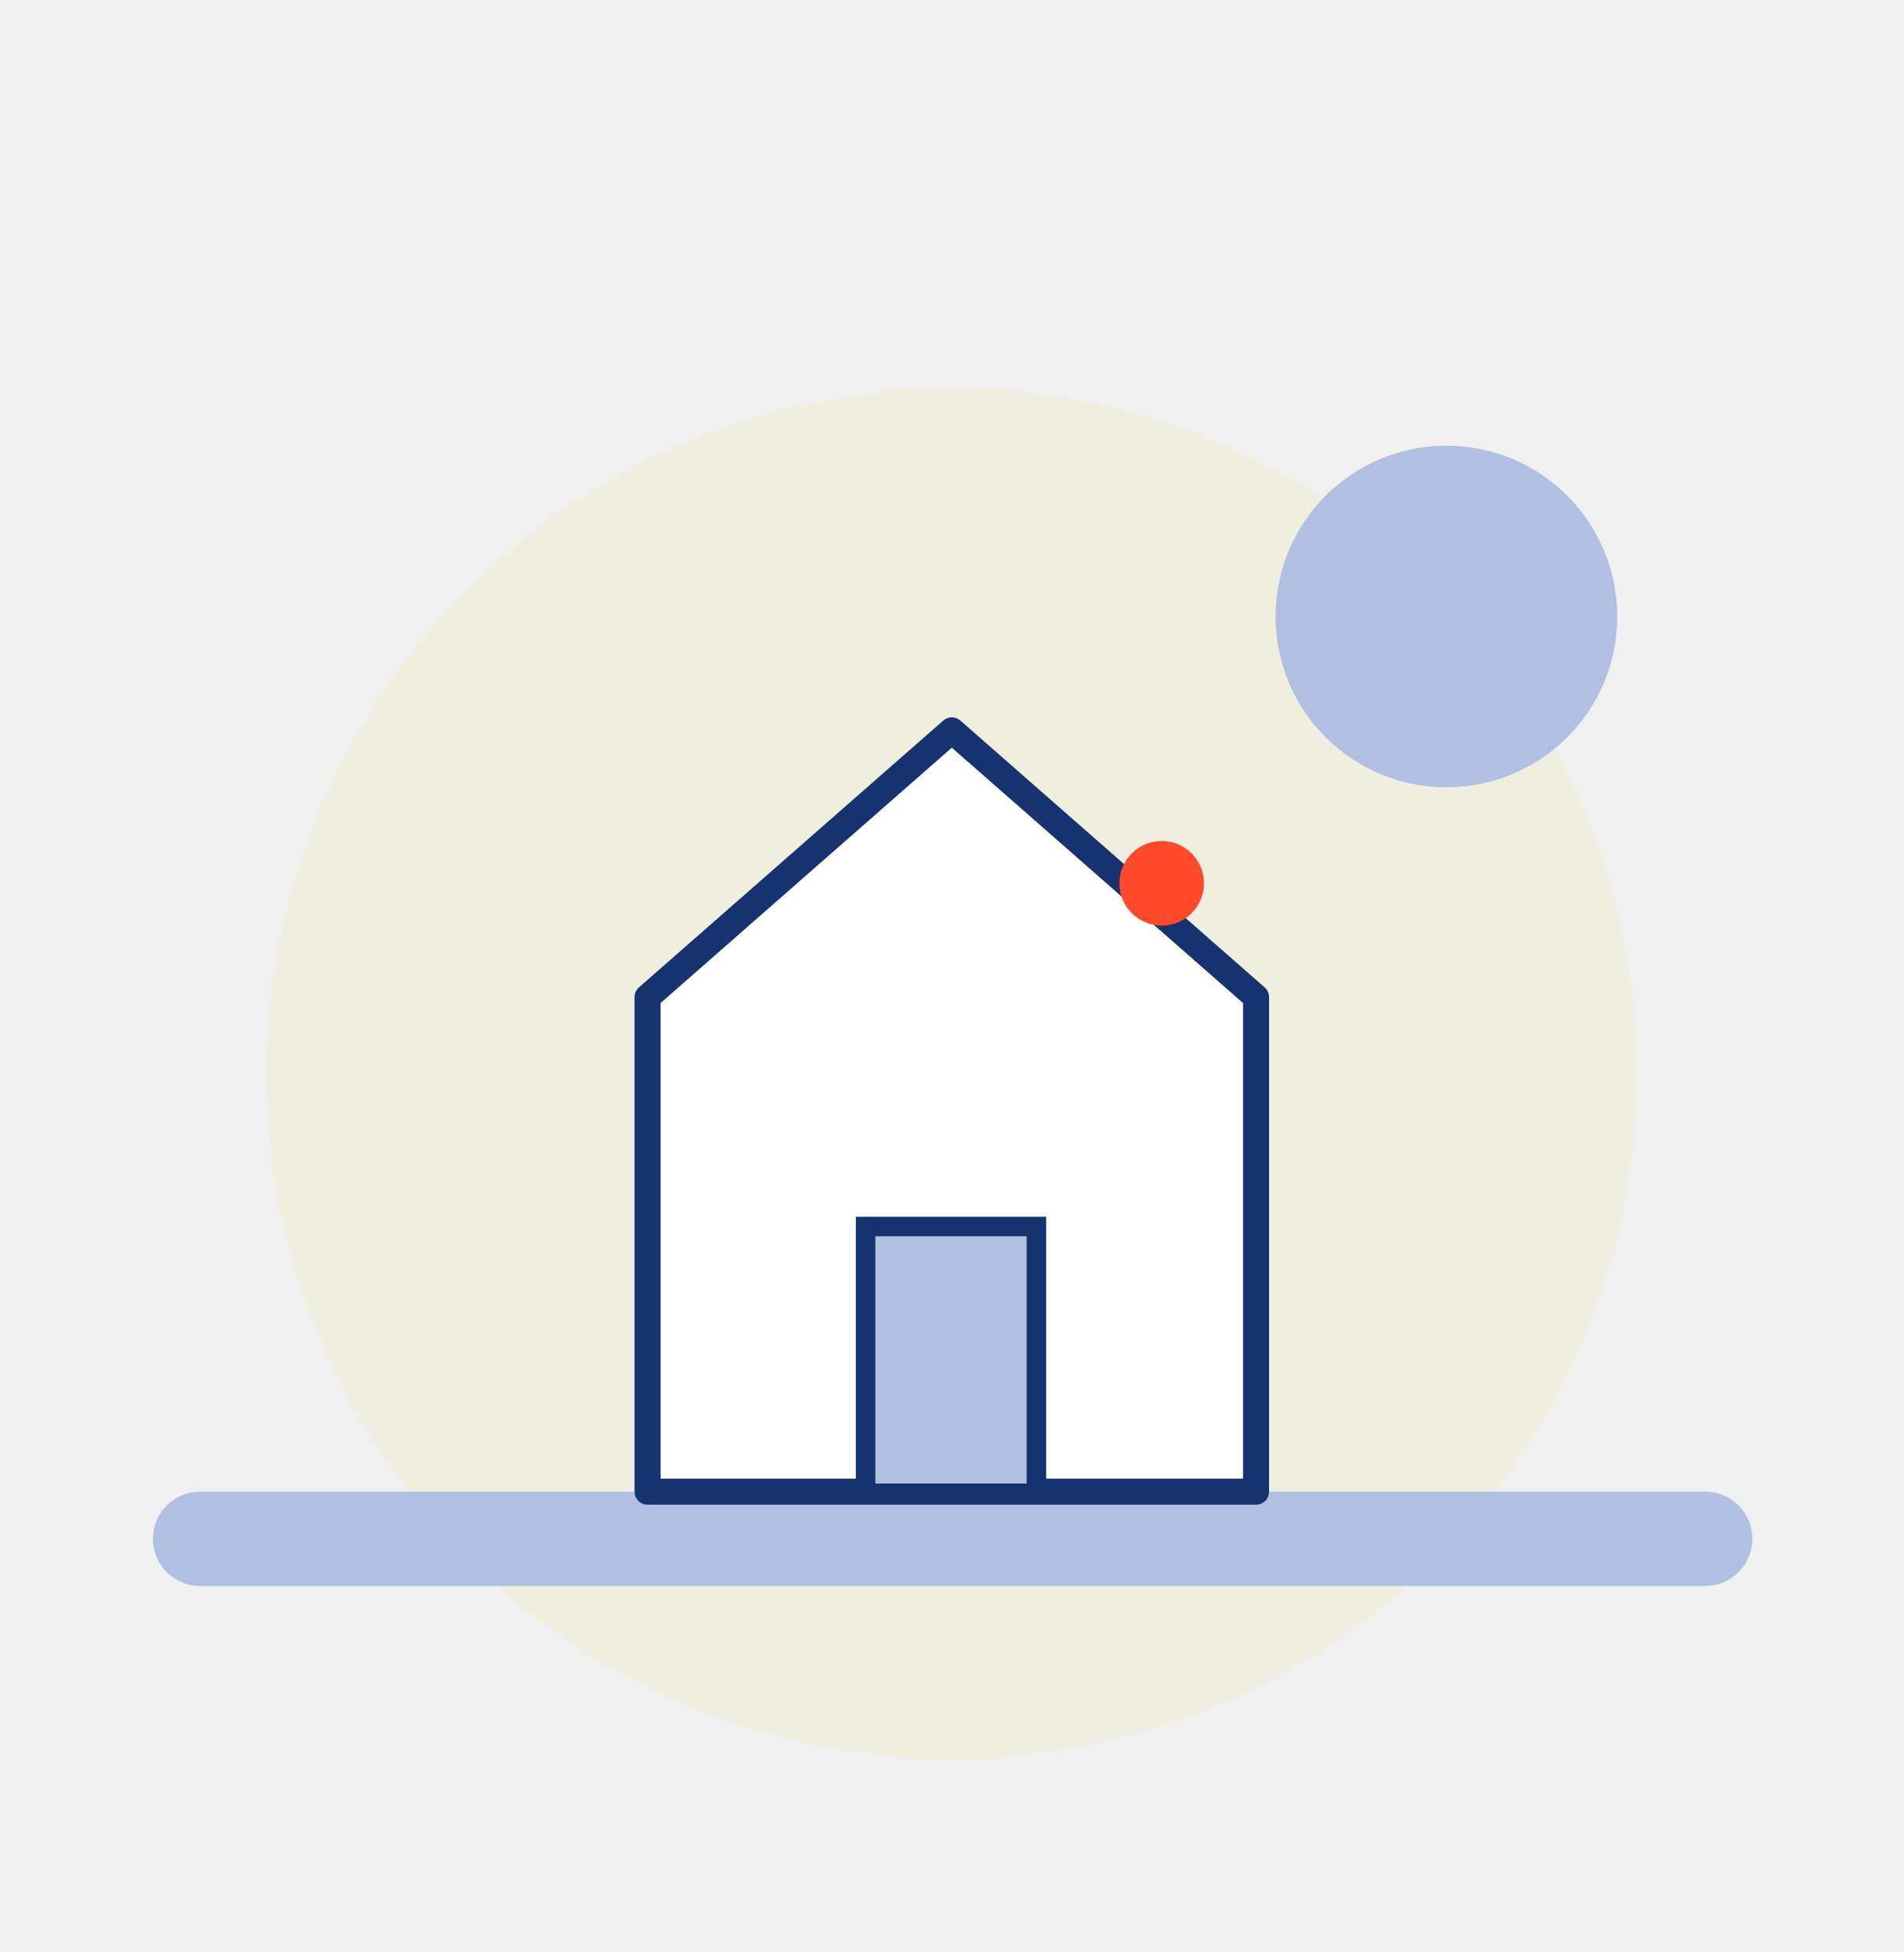
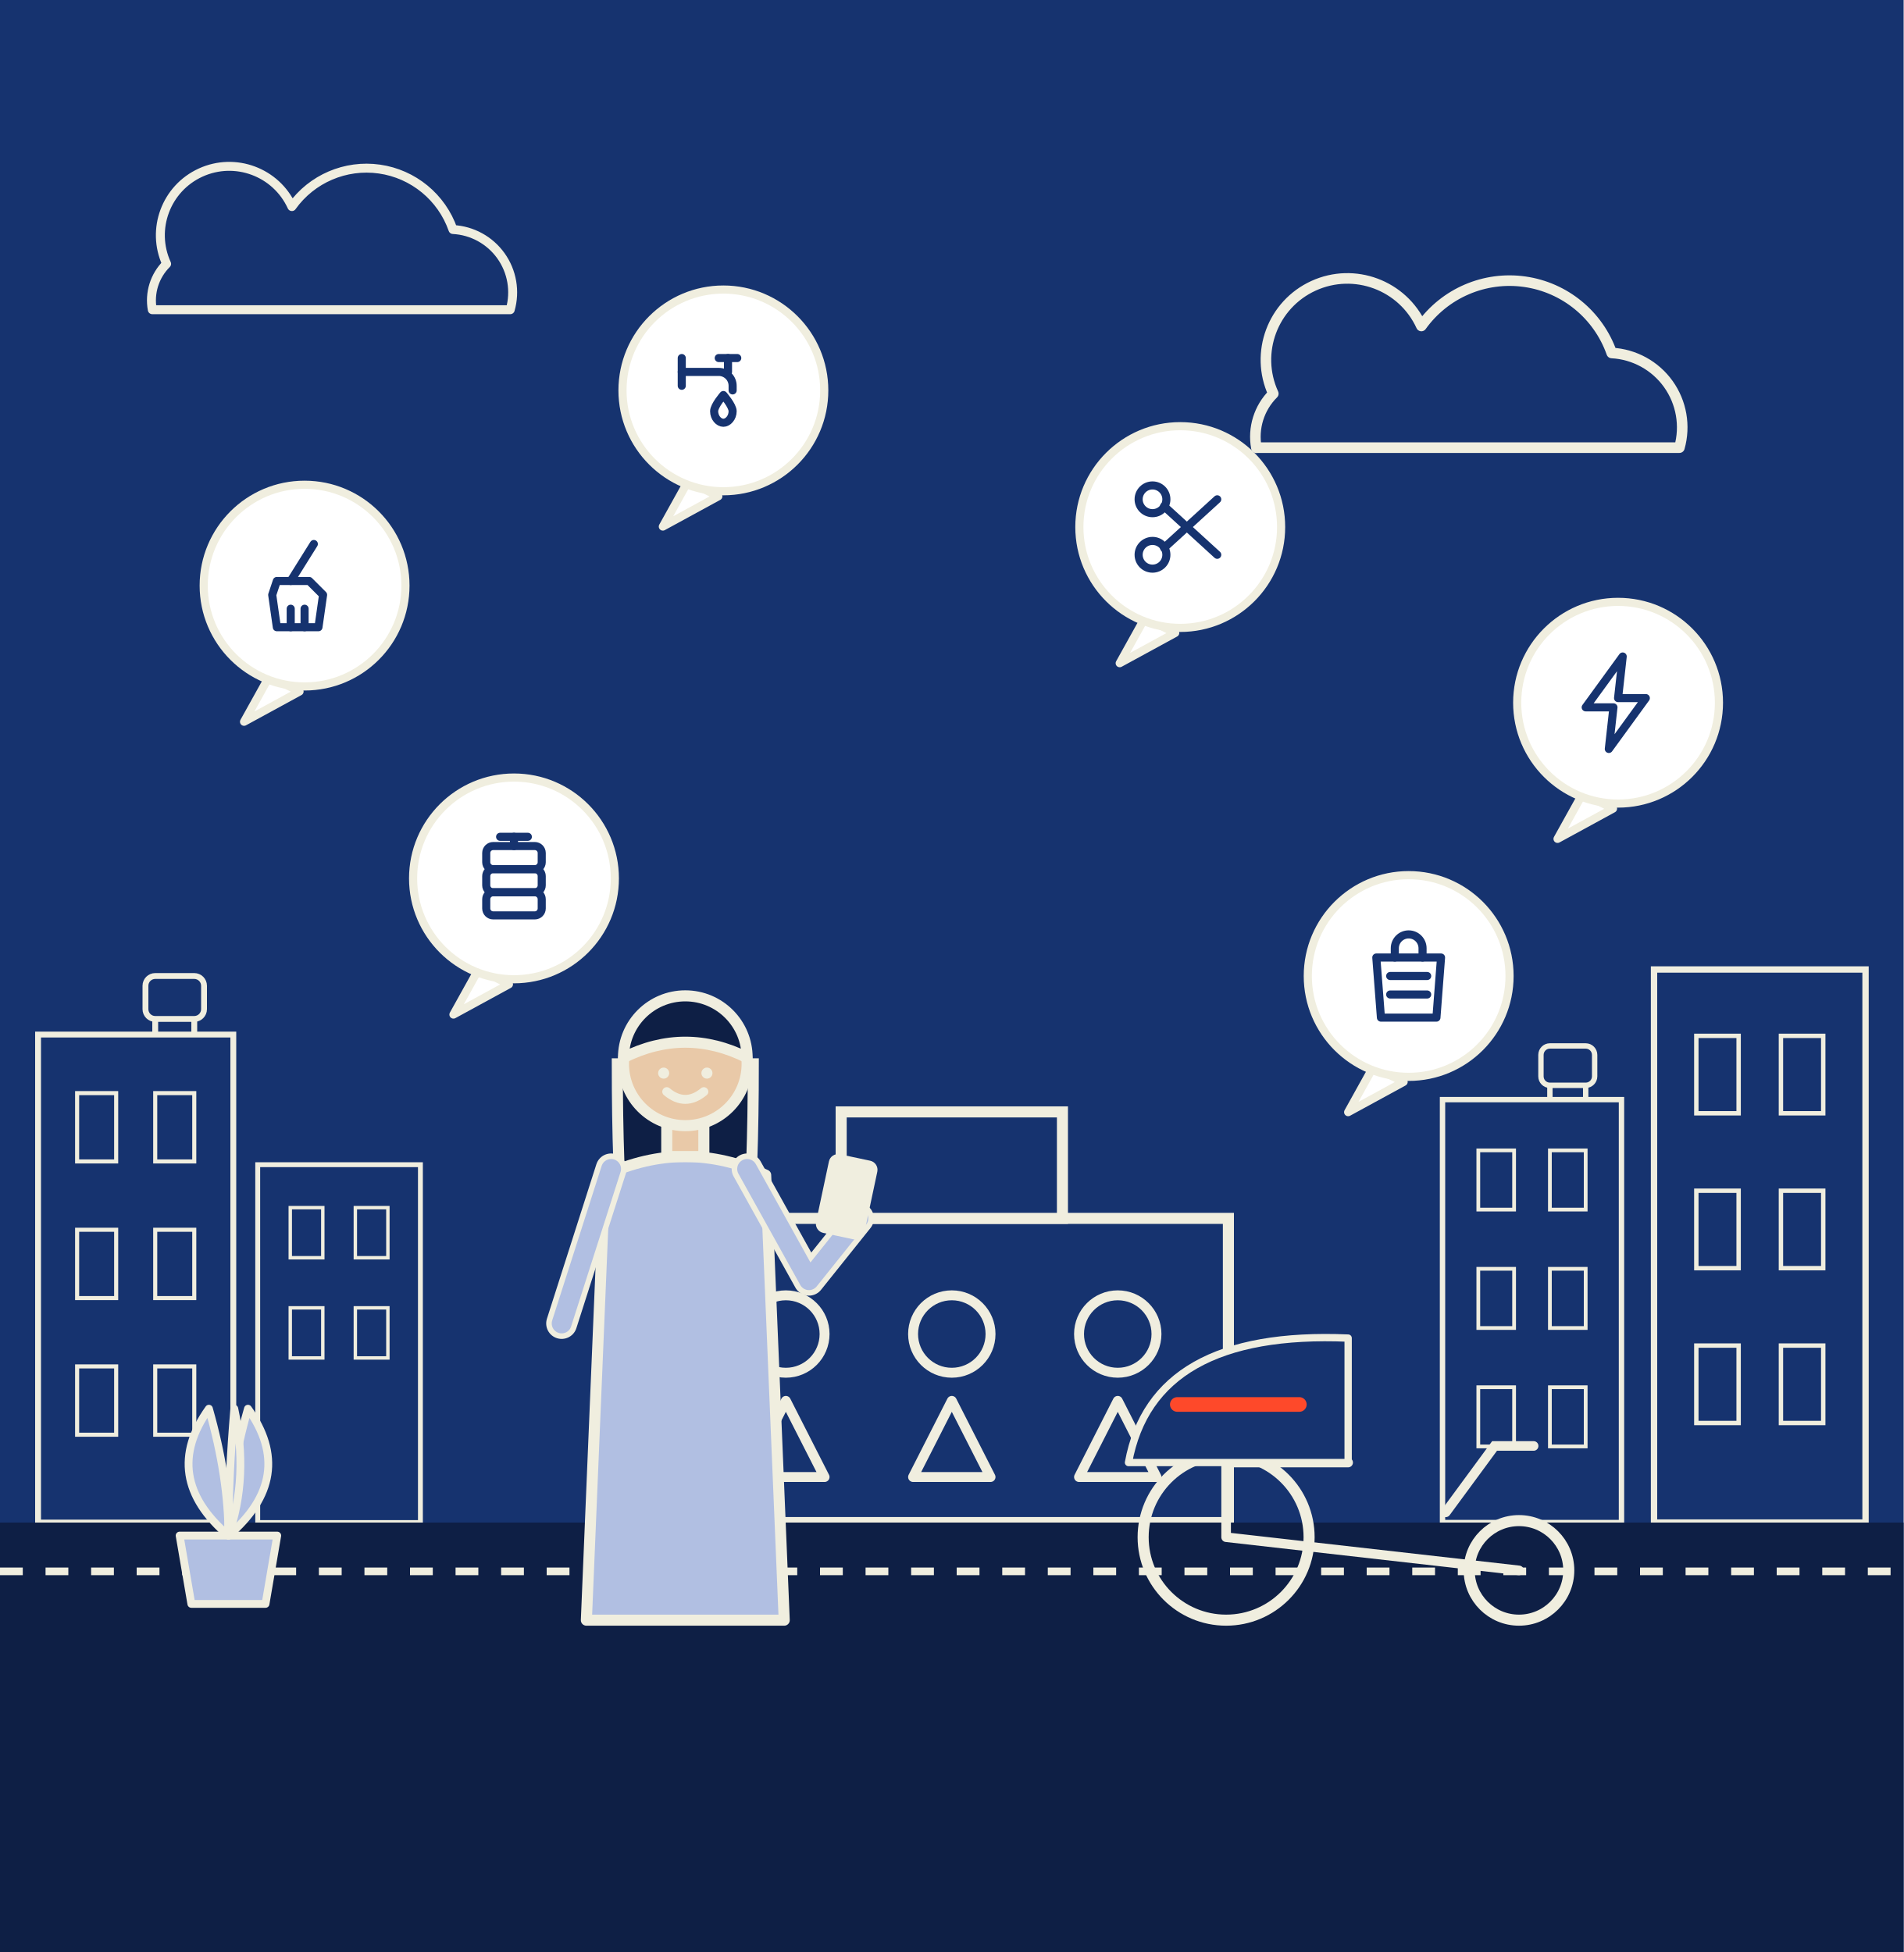
<svg xmlns="http://www.w3.org/2000/svg" viewBox="0 0 1170 1200" width="1170" height="1200">
-   <circle cx="585" cy="660" r="421" fill="#F0EEDF" />
-   <circle cx="889" cy="379" r="105" fill="#B1BFE2" />
-   <rect x="94" y="917" width="983" height="58" rx="29" fill="#B1BFE2" />
-   <path d="M398 917V613l187 -164 187 164V917z" fill="#FFFFFF" stroke="#16336F" stroke-width="16" stroke-linejoin="round" />
-   <rect x="532" y="754" width="105" height="164" fill="#B1BFE2" stroke="#16336F" stroke-width="12" />
-   <circle cx="714" cy="543" r="26" fill="#FE492A" />
+   <rect width="1170" height="1200" fill="#16336F" />
+   <path d="M93.6 190.4h220a38.7 38.7 0 0 0-35.2-49.3a56.3 56.3 0 0 0-99.0-14.1a42.2 42.2 0 0 0-77.0 35.2a31.7 31.7 0 0 0-8.8 28.2z" fill="none" stroke="#F0EEDF" stroke-width="5.5" stroke-linejoin="round" stroke-linecap="round" />
+   <path d="M772.2 275.2h260a45.8 45.8 0 0 0-41.6-58.2a66.6 66.6 0 0 0-117.0-16.6a49.9 49.9 0 0 0-91.0 41.6a37.4 37.4 0 0 0-10.4 33.3z" fill="none" stroke="#F0EEDF" stroke-width="6.5" stroke-linejoin="round" stroke-linecap="round" />
+   <rect x="23.4" y="636.0" width="120.0" height="300.0" fill="#16336F" stroke="#F0EEDF" stroke-width="3.6" />
+   <rect x="47.4" y="672.0" width="24.0" height="42.0" fill="none" stroke="#F0EEDF" stroke-width="2.5" />
+   <rect x="95.4" y="672.0" width="24.0" height="42.0" fill="none" stroke="#F0EEDF" stroke-width="2.5" />
+   <rect x="47.4" y="756.0" width="24.0" height="42.0" fill="none" stroke="#F0EEDF" stroke-width="2.5" />
+   <rect x="95.4" y="756.0" width="24.0" height="42.0" fill="none" stroke="#F0EEDF" stroke-width="2.5" />
+   <rect x="47.4" y="840.0" width="24.0" height="42.0" fill="none" stroke="#F0EEDF" stroke-width="2.5" />
+   <rect x="95.4" y="840.0" width="24.0" height="42.0" fill="none" stroke="#F0EEDF" stroke-width="2.5" />
+   <rect x="89.4" y="600.0" width="36.0" height="26.4" rx="6.0" fill="#16336F" stroke="#F0EEDF" stroke-width="3.6" />
+   <path d="M95.4 626.4v9.6M119.4 626.4v9.6" stroke="#F0EEDF" stroke-width="3.6" />
+   <rect x="158.4" y="716.0" width="100.0" height="220.0" fill="#16336F" stroke="#F0EEDF" stroke-width="3.0" />
+   <rect x="178.4" y="742.4" width="20.0" height="30.8" fill="none" stroke="#F0EEDF" stroke-width="2.1" />
+   <rect x="218.4" y="742.4" width="20.0" height="30.8" fill="none" stroke="#F0EEDF" stroke-width="2.1" />
+   <rect x="178.4" y="804.0" width="20.0" height="30.8" fill="none" stroke="#F0EEDF" stroke-width="2.1" />
+   <rect x="218.4" y="804.0" width="20.0" height="30.8" fill="none" stroke="#F0EEDF" stroke-width="2.1" />
+   <rect x="415.0" y="749.0" width="340.0" height="187" fill="#16336F" stroke="#F0EEDF" stroke-width="6.8" />
+   <rect x="517.0" y="683.55" width="136.0" height="65.45" fill="#16336F" stroke="#F0EEDF" stroke-width="6.8" />
+   <circle cx="483.0" cy="820.1" r="23.8" fill="none" stroke="#F0EEDF" stroke-width="6.1" />
+   <path d="M459.2 908.0l23.8 -46.8l23.8 46.8z" fill="none" stroke="#F0EEDF" stroke-width="6.1" stroke-linejoin="round" />
+   <circle cx="585.0" cy="820.1" r="23.8" fill="none" stroke="#F0EEDF" stroke-width="6.1" />
+   <path d="M561.2 908.0l23.8 -46.8l23.8 46.8z" fill="none" stroke="#F0EEDF" stroke-width="6.1" stroke-linejoin="round" />
+   <circle cx="687.0" cy="820.1" r="23.8" fill="none" stroke="#F0EEDF" stroke-width="6.1" />
+   <path d="M663.2 908.0l23.8 -46.8l23.8 46.8z" fill="none" stroke="#F0EEDF" stroke-width="6.1" stroke-linejoin="round" />
+   <rect x="886.6" y="676.0" width="110.0" height="260.0" fill="#16336F" stroke="#F0EEDF" stroke-width="3.3" />
+   <rect x="908.6" y="707.2" width="22.0" height="36.4" fill="none" stroke="#F0EEDF" stroke-width="2.3" />
+   <rect x="952.6" y="707.2" width="22.0" height="36.4" fill="none" stroke="#F0EEDF" stroke-width="2.3" />
+   <rect x="908.6" y="780.0" width="22.0" height="36.4" fill="none" stroke="#F0EEDF" stroke-width="2.3" />
+   <rect x="952.6" y="780.0" width="22.0" height="36.4" fill="none" stroke="#F0EEDF" stroke-width="2.3" />
+   <rect x="908.6" y="852.8" width="22.0" height="36.4" fill="none" stroke="#F0EEDF" stroke-width="2.3" />
+   <rect x="952.6" y="852.8" width="22.0" height="36.4" fill="none" stroke="#F0EEDF" stroke-width="2.3" />
+   <rect x="947.1" y="643.0" width="33.0" height="24.2" rx="5.5" fill="#16336F" stroke="#F0EEDF" stroke-width="3.3" />
+   <path d="M952.6 667.2v8.8M974.6 667.2v8.8" stroke="#F0EEDF" stroke-width="3.3" />
+   <rect x="1016.6" y="596.0" width="130.0" height="340.0" fill="#16336F" stroke="#F0EEDF" stroke-width="3.9" />
+   <rect x="1042.6" y="636.8" width="26.0" height="47.6" fill="none" stroke="#F0EEDF" stroke-width="2.7" />
+   <rect x="1094.6" y="636.8" width="26.0" height="47.6" fill="none" stroke="#F0EEDF" stroke-width="2.7" />
+   <rect x="1042.6" y="732.0" width="26.0" height="47.6" fill="none" stroke="#F0EEDF" stroke-width="2.7" />
+   <rect x="1094.6" y="732.0" width="26.0" height="47.6" fill="none" stroke="#F0EEDF" stroke-width="2.7" />
+   <rect x="1042.6" y="827.2" width="26.0" height="47.6" fill="none" stroke="#F0EEDF" stroke-width="2.7" />
+   <rect x="1094.6" y="827.2" width="26.0" height="47.6" fill="none" stroke="#F0EEDF" stroke-width="2.7" />
+   <rect x="0" y="936.0" width="1170" height="264.0" fill="#0E1F45" />
+   <path d="M0 966.0h1170" stroke="#F0EEDF" stroke-width="4.7" stroke-dasharray="14.0 14.0" />
+   <path d="M165.5 415.8l-15.5 27.9l34.1 -18.6z" fill="#FFFFFF" stroke="#F0EEDF" stroke-width="5.0" stroke-linejoin="round" />
+   <circle cx="187.2" cy="360.0" r="62" fill="#FFFFFF" stroke="#F0EEDF" stroke-width="5.0" />
+   <g transform="translate(153.1 325.9) scale(2.842)" fill="none" stroke="#16336F" stroke-width="1.75" stroke-linecap="round" stroke-linejoin="round">
+     <path d="M14 3 9 11" />
+     <path d="M6 11h7l3 3-1 7H6l-1-7z" />
+     <path d="M9 17v4" />
+     <path d="M12 17v4" />
+   </g>
+   <path d="M422.9 295.8l-15.5 27.9l34.1 -18.6z" fill="#FFFFFF" stroke="#F0EEDF" stroke-width="5.0" stroke-linejoin="round" />
+   <circle cx="444.6" cy="240.0" r="62" fill="#FFFFFF" stroke="#F0EEDF" stroke-width="5.0" />
+   <g transform="translate(410.5 205.9) scale(2.842)" fill="none" stroke="#16336F" stroke-width="1.75" stroke-linecap="round" stroke-linejoin="round">
+     <path d="M3 8h8a3 3 0 0 1 3 3v1" />
+     <path d="M3 5v6" />
+     <path d="M11 5h4" />
+     <path d="M13 5v3" />
+     <path d="M14 16.5c0 1.4-1 2.5-2 2.5s-2-1.1-2-2.5c0-1.2 2-3.5 2-3.5s2 2.3 2 3.5z" />
+   </g>
+   <path d="M703.7 379.8l-15.5 27.9l34.1 -18.6z" fill="#FFFFFF" stroke="#F0EEDF" stroke-width="5.0" stroke-linejoin="round" />
+   <circle cx="725.4" cy="324.0" r="62" fill="#FFFFFF" stroke="#F0EEDF" stroke-width="5.0" />
+   <g transform="translate(691.3 289.9) scale(2.842)" fill="none" stroke="#16336F" stroke-width="1.75" stroke-linecap="round" stroke-linejoin="round">
+     <circle cx="6" cy="6" r="3" />
+     <circle cx="6" cy="18" r="3" />
+     <path d="M8.5 7.5 20 18" />
+     <path d="M8.5 16.5 20 6" />
+   </g>
+   <path d="M972.8 487.8l-15.5 27.9l34.1 -18.6z" fill="#FFFFFF" stroke="#F0EEDF" stroke-width="5.0" stroke-linejoin="round" />
+   <circle cx="994.5" cy="432.0" r="62" fill="#FFFFFF" stroke="#F0EEDF" stroke-width="5.0" />
+   <g transform="translate(960.4 397.9) scale(2.842)" fill="none" stroke="#16336F" stroke-width="1.75" stroke-linecap="round" stroke-linejoin="round">
+     <path d="M13 2 5 13h6l-1 9 8-11h-6l1-9z" />
+   </g>
+   <path d="M294.2 595.8l-15.5 27.9l34.1 -18.6z" fill="#FFFFFF" stroke="#F0EEDF" stroke-width="5.0" stroke-linejoin="round" />
+   <circle cx="315.9" cy="540.0" r="62" fill="#FFFFFF" stroke="#F0EEDF" stroke-width="5.0" />
+   <g transform="translate(281.8 505.9) scale(2.842)" fill="none" stroke="#16336F" stroke-width="1.75" stroke-linecap="round" stroke-linejoin="round">
+     <path d="M9 3h6" />
+     <path d="M12 3v2" />
+     <rect x="6" y="5" width="12" height="5" rx="1.5" />
+     <rect x="6" y="10" width="12" height="5" rx="1.5" />
+     <rect x="6" y="15" width="12" height="5" rx="1.5" />
+   </g>
+   <path d="M844.1 655.8l-15.5 27.9l34.1 -18.6z" fill="#FFFFFF" stroke="#F0EEDF" stroke-width="5.0" stroke-linejoin="round" />
+   <circle cx="865.8" cy="600.0" r="62" fill="#FFFFFF" stroke="#F0EEDF" stroke-width="5.0" />
+   <g transform="translate(831.7 565.9) scale(2.842)" fill="none" stroke="#16336F" stroke-width="1.75" stroke-linecap="round" stroke-linejoin="round">
+     <path d="M5 8h14l-1 13H6z" />
+     <path d="M9 8V6a3 3 0 0 1 6 0v2" />
+     <path d="M8 12h8" />
+     <path d="M8 16h8" />
+   </g>
+   <path d="M379.4 654.0q0 133.0 15.2 159.6h53.2q15.2 -26.6 15.2 -159.6z" fill="#0E1F45" stroke="#F0EEDF" stroke-width="6.8" />
+   <path d="M360.4 996.0l11.4-273.6q49.4-22.8 98.8 0l11.4 273.6z" fill="#B1BFE2" stroke="#F0EEDF" stroke-width="6.8" stroke-linejoin="round" />
+   <rect x="409.8" y="680.6" width="22.8" height="30.4" fill="#E9C9A8" stroke="#F0EEDF" stroke-width="6.8" />
+   <circle cx="421.2" cy="654.0" r="38.0" fill="#E9C9A8" stroke="#F0EEDF" stroke-width="6.8" />
+   <path d="M383.2 650.2a38.0 38.0 0 0 1 76.0 0q-38.0-19.0 -76.0 0z" fill="#0E1F45" stroke="#F0EEDF" stroke-width="6.8" stroke-linejoin="round" />
+   <circle cx="407.9" cy="659.7" r="3.4" fill="#F0EEDF" />
+   <circle cx="434.5" cy="659.7" r="3.4" fill="#F0EEDF" />
+   <path d="M409.8 671.1q11.4 9.5 22.8 0" fill="none" stroke="#F0EEDF" stroke-width="5.5" stroke-linecap="round" />
+   <path d="M459.2 718.6l38.0 68.4l30.4-38.0" fill="none" stroke="#F0EEDF" stroke-width="19.0" stroke-linecap="round" stroke-linejoin="round" />
+   <path d="M459.2 718.6l38.0 68.4l30.4-38.0" fill="none" stroke="#B1BFE2" stroke-width="12.2" stroke-linecap="round" stroke-linejoin="round" />
+   <rect x="504.8" y="711.0" width="30.4" height="49.4" rx="5.7" fill="#F0EEDF" transform="rotate(12 520.0 737.6)" />
+   <path d="M375.6 718.6l-30.4 95.0" stroke="#F0EEDF" stroke-width="19.0" stroke-linecap="round" />
+   <path d="M375.6 718.6l-30.4 95.0" stroke="#B1BFE2" stroke-width="12.2" stroke-linecap="round" />
+   <circle cx="753.6" cy="945.0" r="51.0" fill="none" stroke="#F0EEDF" stroke-width="6.8" />
+   <circle cx="933.6" cy="965.4" r="30.6" fill="none" stroke="#F0EEDF" stroke-width="6.8" />
+   <path d="M753.6 945.0l180.0 20.4M753.6 945.0v-45.9h75.0" fill="none" stroke="#F0EEDF" stroke-width="5.9" stroke-linecap="round" />
+   <path d="M693.6 899.1q15.0-81.6 135.0-76.5v76.5z" fill="#16336F" stroke="#F0EEDF" stroke-width="4.5" stroke-linejoin="round" />
+   <path d="M723.6 863.4h75.0" stroke="#FE492A" stroke-width="9.0" stroke-linecap="round" />
+   <path d="M888.6 929.7l30.0-40.8h24.0" fill="none" stroke="#F0EEDF" stroke-width="5.9" stroke-linecap="round" />
+   <path d="M110.4 944.0h60.0l-7.2 42.0h-45.6z" fill="#B1BFE2" stroke="#F0EEDF" stroke-width="4.8" stroke-linejoin="round" />
+   <path d="M140.4 944.0q-42.0 -36.0 -12.0 -78.0q12.0 42.0 12.0 78.0z" fill="#B1BFE2" stroke="#F0EEDF" stroke-width="4.8" stroke-linejoin="round" />
+   <path d="M140.4 944.0q42.0 -36.0 12.0 -78.0q-12.0 42.0 -12.0 78.0z" fill="#B1BFE2" stroke="#F0EEDF" stroke-width="4.8" stroke-linejoin="round" />
+   <path d="M140.4 944.0q12.6 -36.0 3.6 -78.0q-3.6 42.0 -3.6 78.0z" fill="#B1BFE2" stroke="#F0EEDF" stroke-width="4.8" stroke-linejoin="round" />
</svg>
